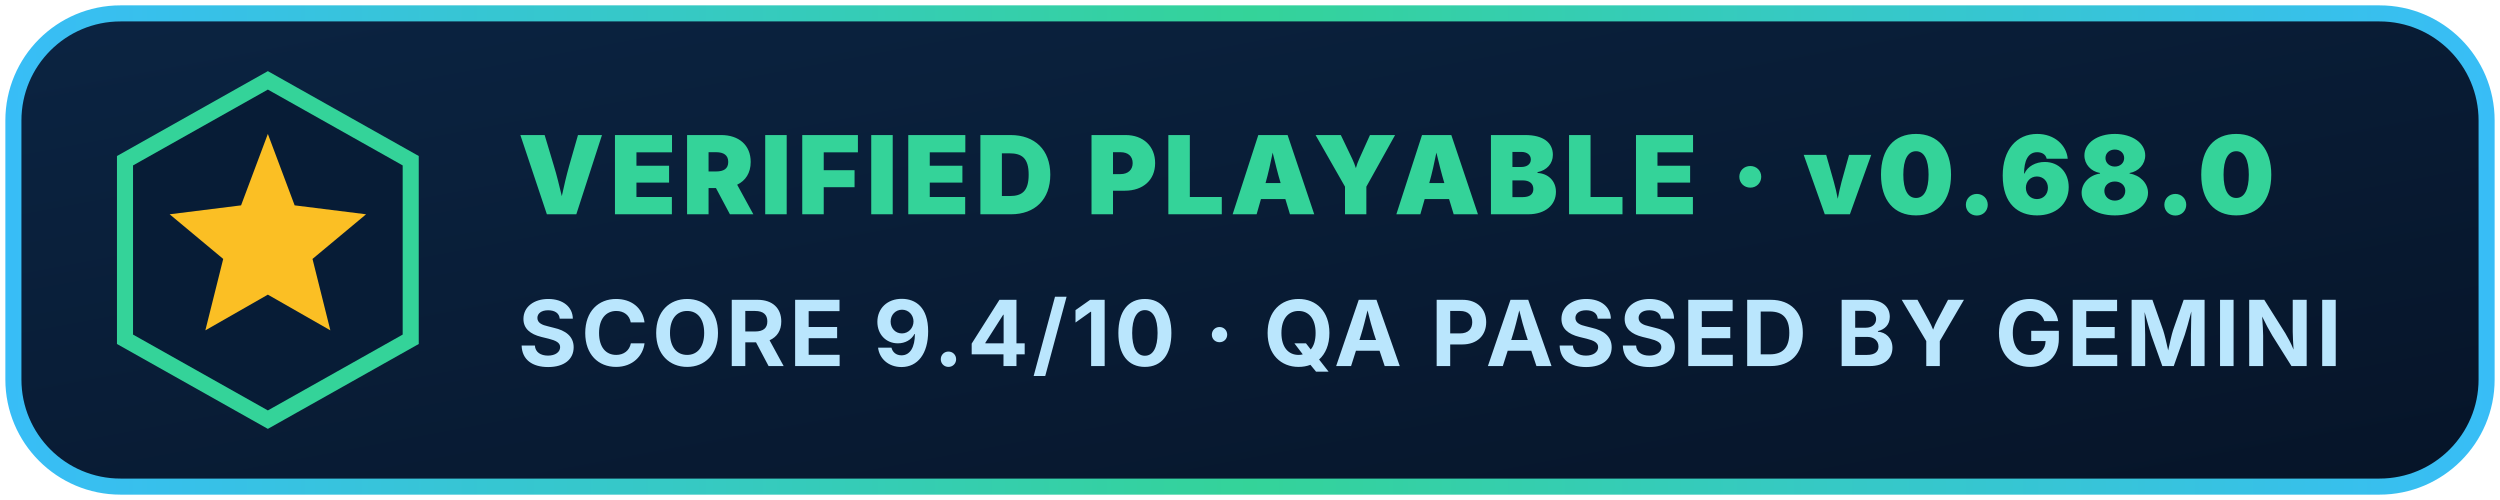
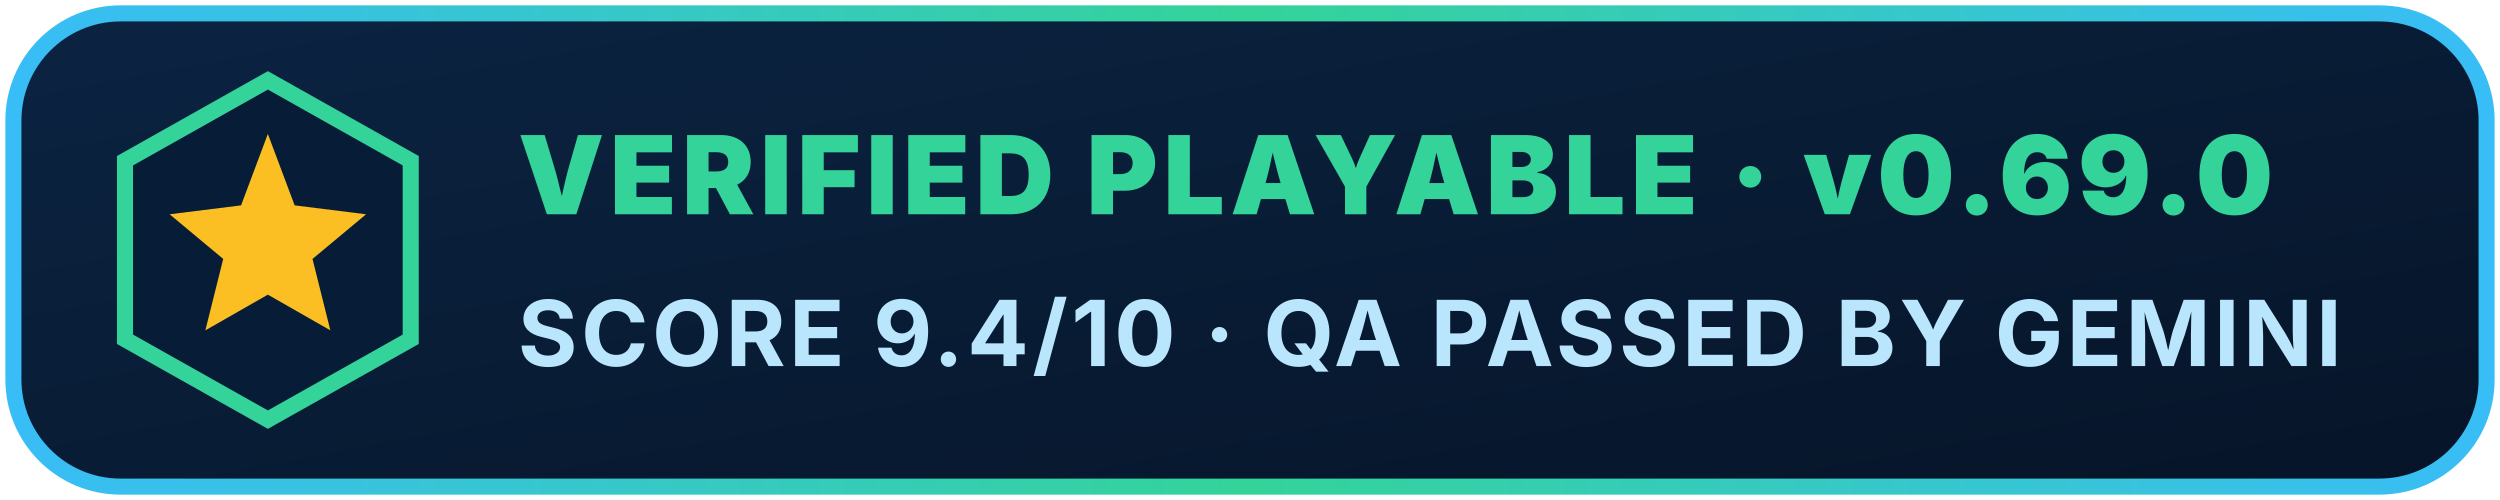
- <svg xmlns="http://www.w3.org/2000/svg" viewBox="0 0 280 56" width="280" height="56" role="img" aria-label="NET FORGE v0.68.0 Verified Playable - Score 9.4/10 - Tested by Gemini QA Passed">
+ <svg xmlns="http://www.w3.org/2000/svg" viewBox="0 0 280 56" width="280" height="56" role="img" aria-label="NET FORGE v0.69.0 Verified Playable - Score 9.4/10 - Tested by Gemini QA Passed">
  <defs>
    <linearGradient id="bgb" x1="0" y1="0" x2="1" y2="1">
      <stop offset="0%" stop-color="#0b2442" />
      <stop offset="100%" stop-color="#061428" />
    </linearGradient>
    <linearGradient id="rimb" x1="0" y1="0" x2="1" y2="0">
      <stop offset="0%" stop-color="#38bdf8" />
      <stop offset="50%" stop-color="#34d399" />
      <stop offset="100%" stop-color="#38bdf8" />
    </linearGradient>
  </defs>
  <rect x="1.5" y="1.5" width="277" height="53" rx="12" fill="url(#bgb)" stroke="url(#rimb)" stroke-width="1.8" />
  <polygon points="30,9 46,18 46,38 30,47 14,38 14,18" fill="#071c36" stroke="#34d399" stroke-width="1.8" />
  <polygon points="30,15 33,23 41,24 35,29 37,37 30,33 23,37 25,29 19,24 27,23" fill="#fbbf24" />
-   <text x="58" y="24" font-family="system-ui,-apple-system,sans-serif" font-size="12.2" font-weight="900" fill="#34d399" letter-spacing="0.6">VERIFIED PLAYABLE · v0.68.0</text>
+   <text x="58" y="24" font-family="system-ui,-apple-system,sans-serif" font-size="12.2" font-weight="900" fill="#34d399" letter-spacing="0.6">VERIFIED PLAYABLE · v0.69.0</text>
  <text x="58" y="41" font-family="system-ui,-apple-system,sans-serif" font-size="10.2" font-weight="700" fill="#bae6fd" letter-spacing="0.4">SCORE 9.4/10 · QA PASSED BY GEMINI</text>
</svg>
